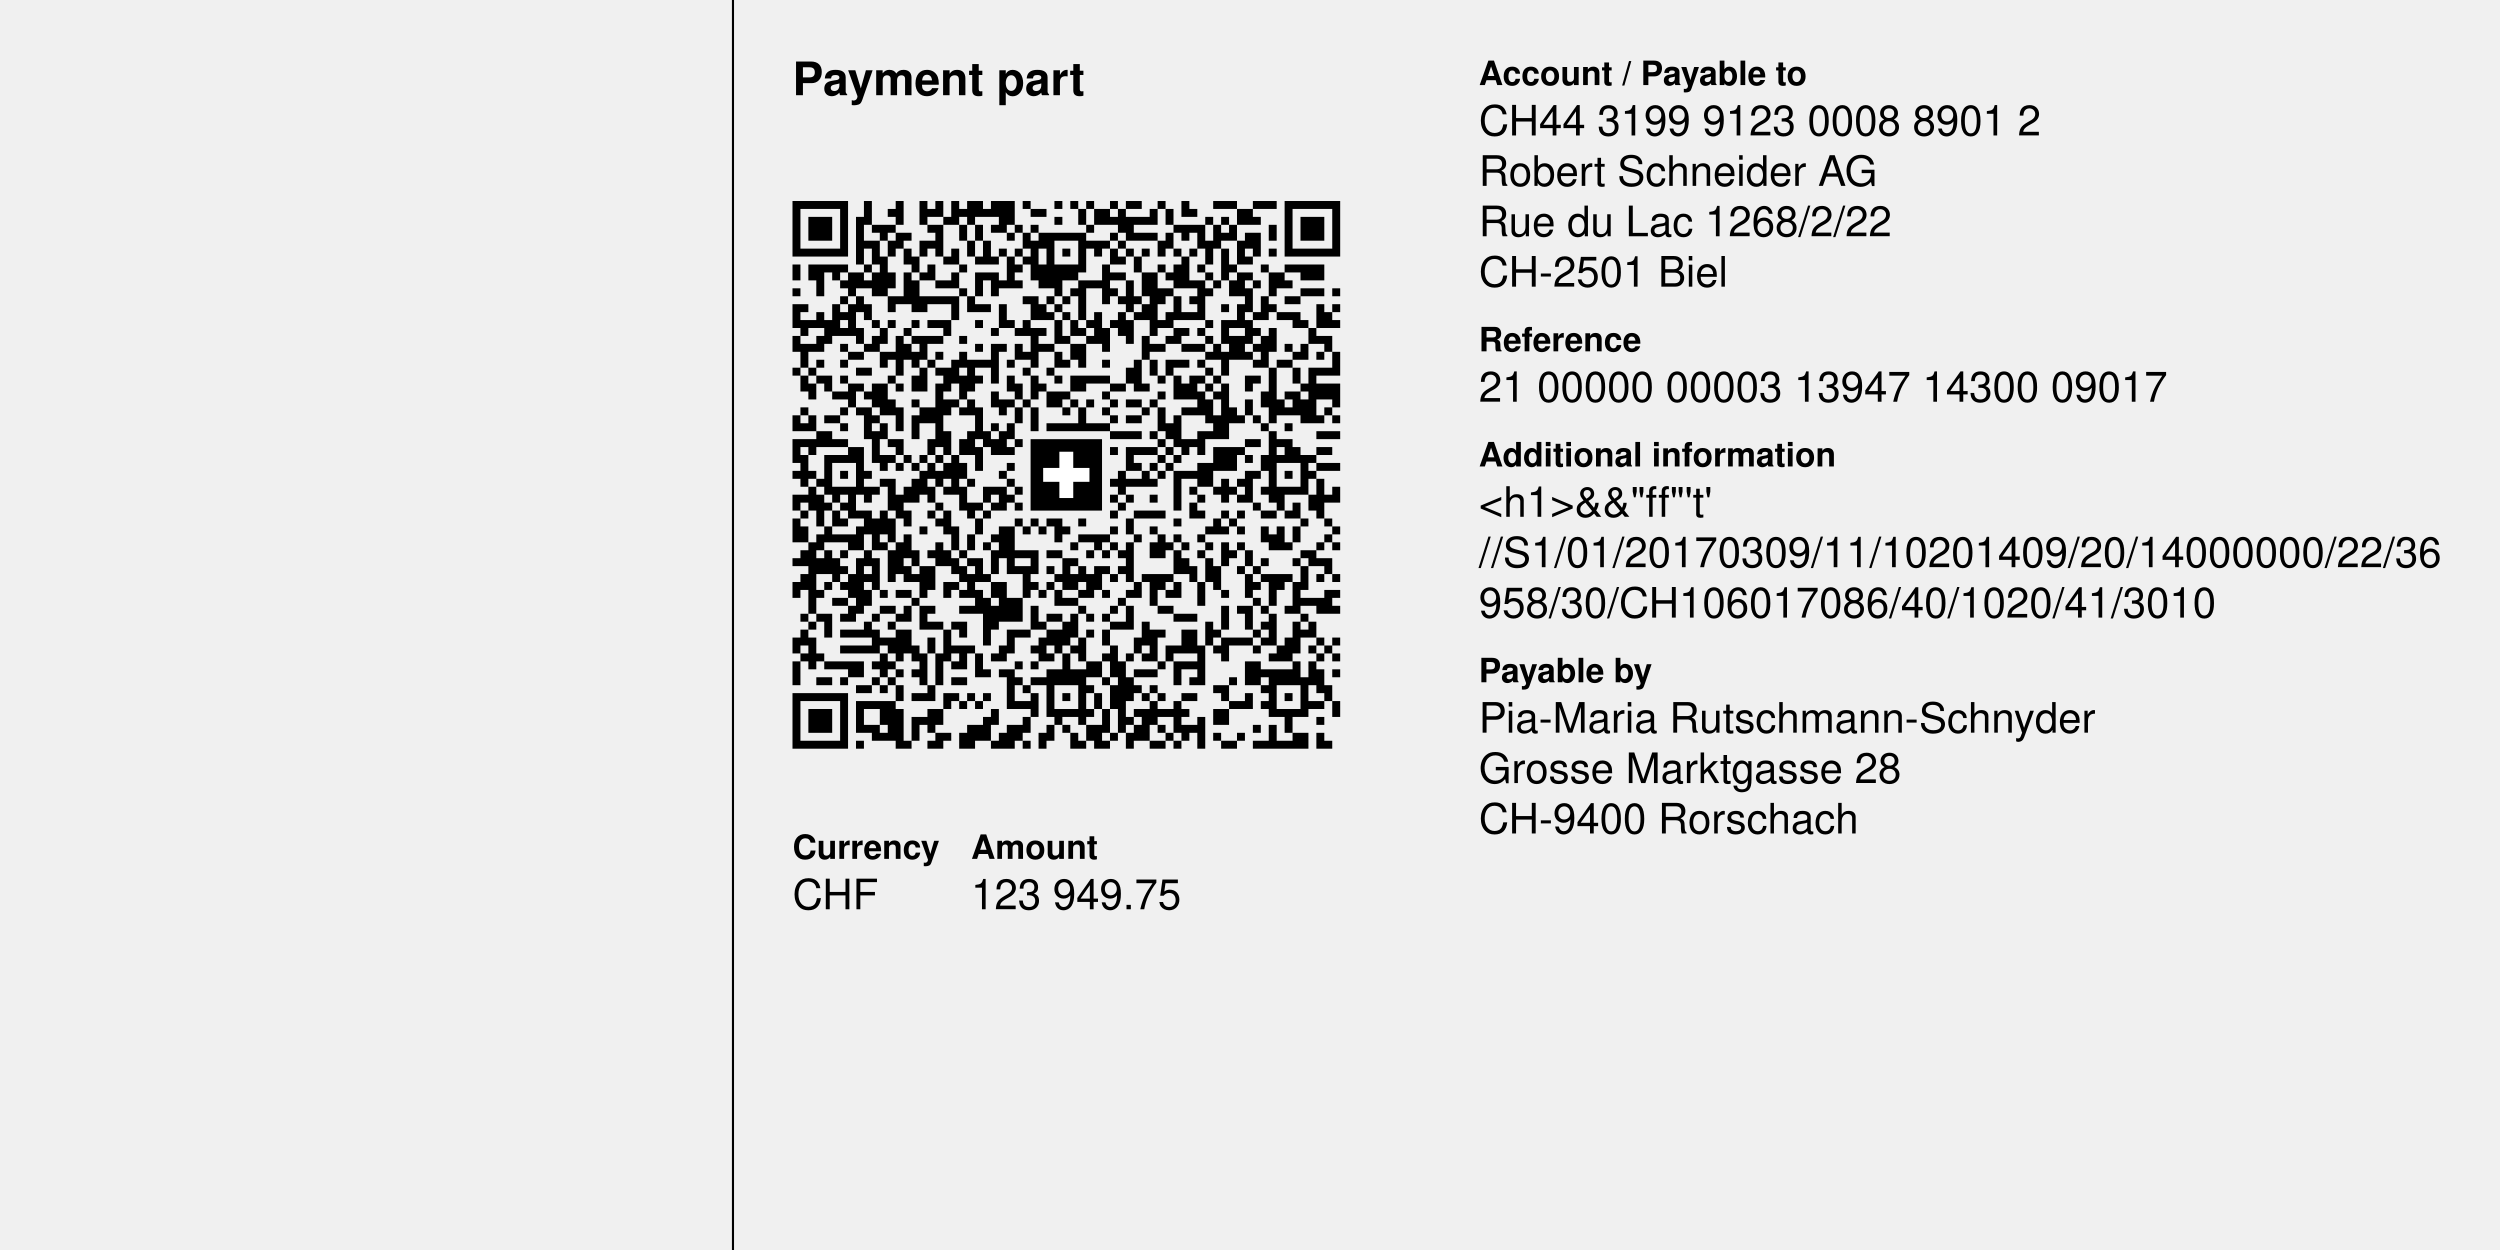
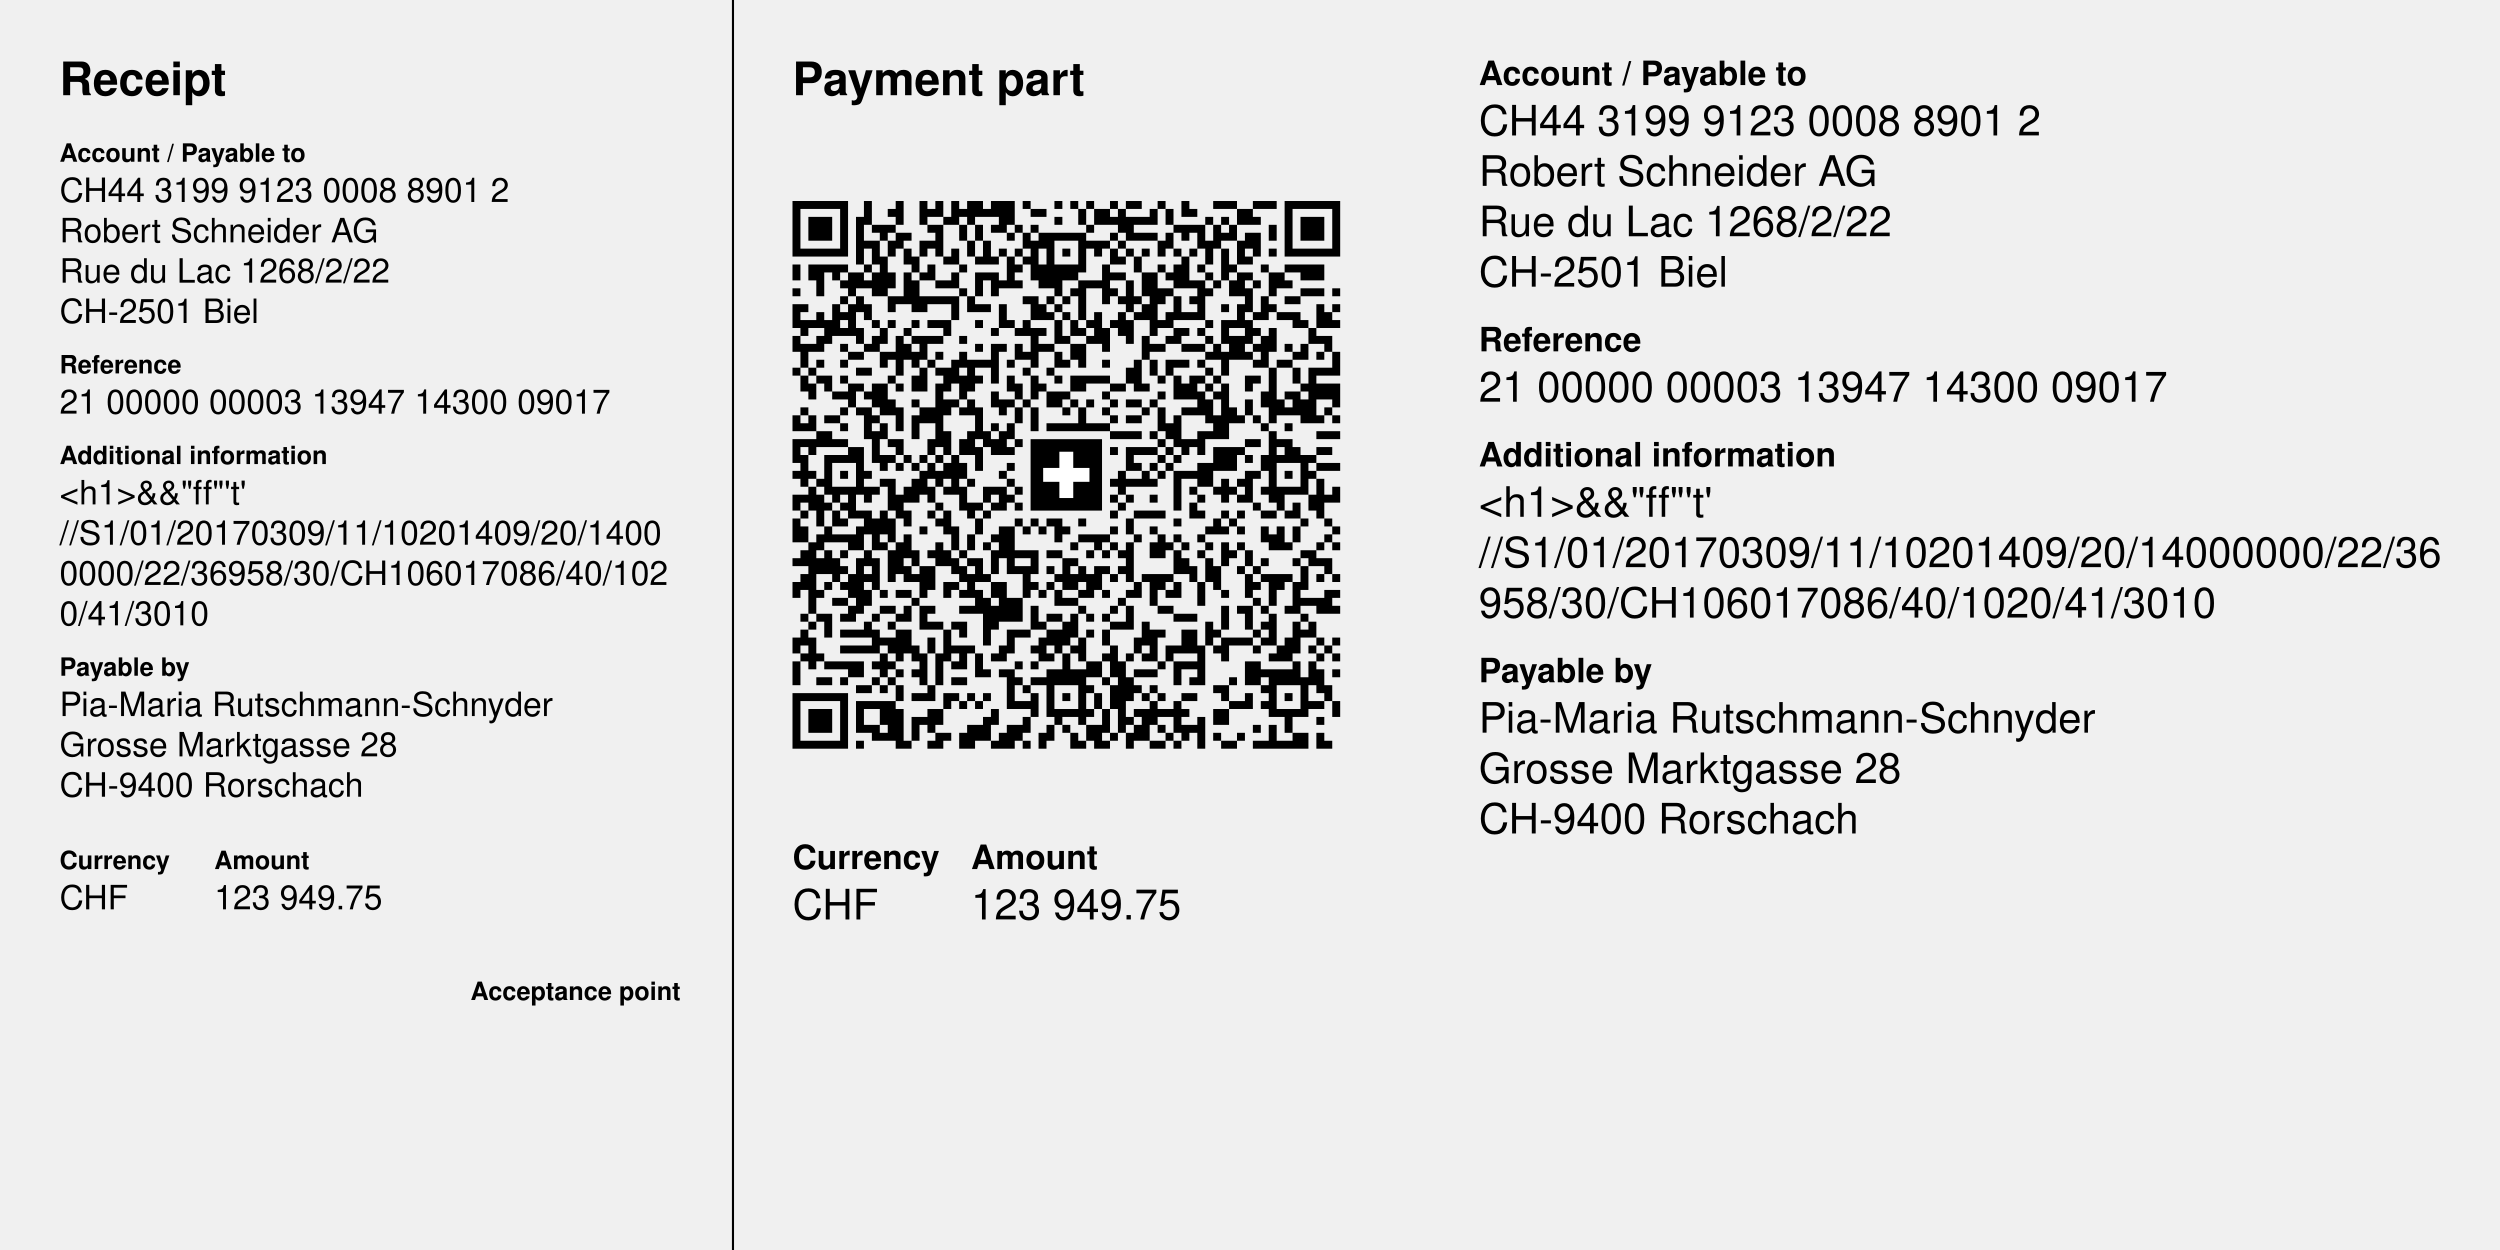
<svg xmlns="http://www.w3.org/2000/svg" width="210mm" height="105mm" version="1.1" viewBox="0 0 595.276 297.638">
  <g font-family="Helvetica,Arial" transform="translate(0 297.638)">
-     <path d="M174.529,-0l0,-297.95m-174.529,0l595.899,0" stroke="#000000" stroke-width="0.5" fill="none" />
    <g transform="translate(188.702 -119.367) scale(1.89)">
      <path d="M0,-69h7v1h-7zm9,0h1v3h-1zm4,0h1v3h-1zm3,0h1v3h-1zm2,0h1v2h-1zm2,0h1v3h-1z m2,0h2v2h-2zm3,0h3v2h-3zm4,0h1v1h-1zm4,0h1v1h-1zm2,0h1v1h-1zm2,0h1v1h-1z m3,0h1v1h-1zm2,0h2v1h-2zm4,0h1v1h-1zm3,0h1v2h-1zm4,0h3v1h-3zm5,0h3v1h-3z m4,0h7v1h-7zm-62,1h1v6h-1zm6,0h1v6h-1zm6,0h1v1h-1zm5,0h1v1h-1zm4,0h1v1h-1z m3,0h1v1h-1zm6,0h2v1h-2zm6,0h1v2h-1zm2,0h2v2h-2zm3,0h1v3h-1zm4,0h1v2h-1z m2,0h1v2h-1zm3,0h1v1h-1zm6,0h2v2h-2zm6,0h1v6h-1zm6,0h1v6h-1zm-66,1h3v3h-3z m6,0h1v6h-1zm11,0h1v1h-1zm3,0h1v1h-1zm4,0h2v1h-2zm7,0h1v1h-1zm7,0h1v1h-1z m2,0h3v1h-3zm10,0h1v1h-1zm2,0h1v1h-1zm4,0h1v1h-1zm6,0h3v3h-3zm-54,1h3v1h-3z m7,0h2v1h-2zm4,0h1v2h-1zm2,0h1v2h-1zm2,0h2v1h-2zm3,0h1v1h-1zm2,0h1v1h-1z m7,0h1v1h-1zm5,0h1v2h-1zm6,0h4v1h-4zm5,0h1v3h-1zm2,0h1v2h-1zm5,0h1v2h-1z m-49,1h1v1h-1zm2,0h2v1h-2zm5,0h1v3h-1zm9,0h1v1h-1zm2,0h1v2h-1zm2,0h6v1h-6z m9,0h1v1h-1zm3,0h3v1h-3zm4,0h1v2h-1zm2,0h1v1h-1zm2,0h1v2h-1zm3,0h1v1h-1z m3,0h2v2h-2zm-48,1h2v1h-2zm3,0h2v1h-2zm4,0h2v1h-2zm6,0h1v2h-1zm2,0h1v3h-1z m6,0h1v5h-1zm1,0h2v1h-2zm5,0h4v1h-4zm5,0h1v1h-1zm5,0h1v2h-1zm6,0h1v3h-1z m4,0h1v3h-1zm-55,1h5v1h-5zm9,0h1v2h-1zm2,0h1v1h-1zm2,0h1v2h-1zm2,0h1v1h-1z m4,0h1v2h-1zm6,0h1v1h-1zm2,0h1v1h-1zm4,0h1v5h-1zm2,0h1v1h-1zm2,0h1v3h-1z m2,0h1v1h-1zm2,0h1v2h-1zm2,0h1v1h-1zm2,0h1v1h-1zm4,0h1v1h-1zm2,0h1v1h-1z m4,0h1v4h-1zm4,0h1v1h-1zm2,0h1v1h-1zm3,0h5v1h-5zm-52,1h1v5h-1zm4,0h1v2h-1z m4,0h1v1h-1zm4,0h1v1h-1zm2,0h1v1h-1zm2,0h1v4h-1zm2,0h1v1h-1zm12,0h1v1h-1z m2,0h1v2h-1zm6,0h1v4h-1zm8,0h1v1h-1zm-57,1h1v2h-1zm2,0h5v1h-5zm7,0h1v1h-1z m8,0h1v2h-1zm4,0h1v1h-1zm7,0h1v1h-1zm3,0h1v3h-1zm2,0h3v2h-3zm6,0h1v5h-1z m7,0h1v1h-1zm2,0h1v3h-1zm3,0h1v1h-1zm4,0h1v1h-1zm4,0h1v1h-1zm3,0h5v1h-5z m-60,1h2v1h-2zm3,0h1v1h-1zm2,0h2v2h-2zm3,0h1v3h-1zm2,0h1v2h-1zm2,0h1v4h-1z m2,0h1v1h-1zm4,0h1v2h-1zm3,0h3v1h-3zm17,0h2v1h-2zm4,0h2v3h-2zm3,0h1v1h-1z m5,0h1v1h-1zm4,0h1v3h-1zm1,0h1v1h-1zm3,0h2v2h-2zm4,0h3v1h-3zm-61,1h1v2h-1z m3,0h1v1h-1zm3,0h1v1h-1zm6,0h1v4h-1zm3,0h2v1h-2zm5,0h1v2h-1zm2,0h2v1h-2z m3,0h1v1h-1zm5,0h1v2h-1zm3,0h1v5h-1zm1,0h2v1h-2zm5,0h1v4h-1zm8,0h2v1h-2z m3,0h1v1h-1zm2,0h1v2h-1zm3,0h1v1h-1zm4,0h1v1h-1zm-62,1h1v1h-1zm7,0h1v1h-1z m14,0h1v1h-1zm4,0h1v1h-1zm10,0h1v1h-1zm5,0h1v1h-1zm6,0h2v1h-2zm5,0h1v4h-1z m1,0h1v1h-1zm5,0h1v3h-1zm3,0h1v1h-1zm4,0h3v1h-3zm4,0h1v1h-1zm-62,1h1v1h-1z m2,0h1v2h-1zm4,0h2v1h-2zm4,0h5v1h-5zm6,0h1v2h-1zm7,0h2v1h-2zm3,0h1v1h-1z m2,0h1v1h-1zm7,0h1v1h-1zm2,0h1v1h-1zm2,0h1v5h-1zm1,0h1v1h-1zm2,0h1v3h-1z m2,0h1v1h-1zm9,0h1v3h-1zm3,0h2v1h-2zm-62,1h1v3h-1zm1,0h1v1h-1zm4,0h1v4h-1z m2,0h1v4h-1zm2,0h1v2h-1zm3,0h1v1h-1zm4,0h1v1h-1zm4,0h1v2h-1zm3,0h2v1h-2z m3,0h1v3h-1zm4,0h2v2h-2zm3,0h1v1h-1zm11,0h1v2h-1zm10,0h1v1h-1zm2,0h1v3h-1z m4,0h1v1h-1zm6,0h1v3h-1zm2,0h1v1h-1zm-65,1h1v2h-1zm3,0h1v1h-1zm26,0h1v1h-1z m2,0h1v1h-1zm4,0h1v4h-1zm3,0h1v3h-1zm2,0h1v1h-1zm4,0h1v2h-1zm2,0h2v1h-2z m9,0h1v1h-1zm3,0h3v1h-3zm6,0h1v2h-1zm-66,1h2v1h-2zm3,0h1v3h-1zm6,0h1v1h-1z m2,0h1v1h-1zm3,0h1v1h-1zm2,0h3v1h-3zm6,0h1v1h-1zm4,0h1v1h-1zm2,0h1v2h-1z m4,0h1v3h-1zm2,0h1v2h-1zm2,0h1v1h-1zm3,0h1v1h-1zm2,0h1v3h-1zm4,0h1v1h-1z m6,0h1v1h-1zm2,0h1v3h-1zm1,0h1v1h-1zm2,0h1v3h-1zm6,0h2v1h-2zm5,0h1v1h-1z m-67,1h1v1h-1zm5,0h1v1h-1zm2,0h1v2h-1zm3,0h1v2h-1zm3,0h1v1h-1zm5,0h1v1h-1z m6,0h1v1h-1zm3,0h1v1h-1zm2,0h1v5h-1zm1,0h1v1h-1zm5,0h1v1h-1zm3,0h1v3h-1z m9,0h2v1h-2zm3,0h1v1h-1zm7,0h1v1h-1zm2,0h1v3h-1zm5,0h1v2h-1zm-65,1h1v2h-1z m3,0h1v2h-1zm7,0h1v2h-1zm3,-0h1v5h-1zm2,0h4v1h-4zm6,0h1v1h-1zm13,0h1v1h-1z m3,0h1v1h-1zm7,0h1v3h-1zm3,0h2v1h-2zm5,0h1v1h-1zm3,0h2v3h-2zm4,0h1v4h-1z m7,0h2v1h-2zm-65,1h1v3h-1zm1,0h1v1h-1zm4,0h1v1h-1zm3,0h1v1h-1zm5,0h1v2h-1z m2,0h1v2h-1zm7,0h1v1h-1zm2,-0h1v5h-1zm1,0h1v1h-1zm2,0h1v2h-1zm3,0h2v1h-2z m4,0h2v2h-2zm10,0h2v1h-2zm4,0h3v1h-3zm4,0h1v2h-1zm5,0h1v1h-1zm4,0h1v1h-1z m2,0h1v2h-1zm3,0h1v1h-1zm-60,1h2v1h-2zm4,0h2v1h-2zm4,0h1v2h-1zm3,0h1v1h-1z m3,0h1v2h-1zm8,0h1v1h-1zm4,0h1v2h-1zm19,0h1v1h-1zm2,-0h1v3h-1zm3,0h1v1h-1z m6,0h1v1h-1zm3,0h1v1h-1zm2,-0h1v3h-1zm-65,1h1v1h-1zm3,0h1v1h-1zm5,0h1v1h-1z m6,0h1v1h-1zm3,-0h1v3h-1zm2,0h1v4h-1zm1,0h2v1h-2zm4,0h1v1h-1zm7,0h1v1h-1z m2,0h1v1h-1zm3,0h1v1h-1zm4,0h1v4h-1zm2,-0h1v2h-1zm2,0h3v1h-3zm4,0h1v1h-1z m7,0h1v1h-1zm3,0h2v1h-2zm-61,1h1v1h-1zm2,0h1v1h-1zm6,0h2v1h-2zm8,0h1v3h-1z m2,-0h2v1h-2zm11,0h1v1h-1zm3,0h1v1h-1zm10,0h1v2h-1zm5,0h1v1h-1zm5,0h1v1h-1z m8,0h1v7h-1zm3,-0h1v2h-1zm2,0h1v7h-1zm1,-0h2v1h-2zm-65,1h1v2h-1zm2,-0h2v1h-2z m3,0h1v1h-1zm6,0h1v1h-1zm3,0h1v2h-1zm4,0h1v2h-1zm2,0h1v3h-1zm2,-0h1v1h-1z m4,0h1v2h-1zm3,0h1v3h-1zm3,-0h1v1h-1zm2,0h5v1h-5zm11,0h1v1h-1zm2,0h1v3h-1z m2,0h1v3h-1zm1,-0h1v1h-1zm2,0h1v1h-1zm4,0h2v1h-2zm-55,1h1v2h-1zm2,0h1v1h-1z m3,0h1v3h-1zm1,0h1v1h-1zm2,0h2v3h-2zm3,0h1v1h-1zm5,-0h1v8h-1zm10,0h1v2h-1z m3,0h1v1h-1zm4,0h2v1h-2zm5,0h2v1h-2zm4,0h1v1h-1zm5,0h1v2h-1zm3,0h1v1h-1z m2,-0h1v7h-1zm3,0h1v1h-1zm7,0h1v1h-1zm2,0h3v2h-3zm-61,1h2v1h-2zm4,0h1v1h-1z m16,0h1v2h-1zm7,0h2v2h-2zm2,0h1v1h-1zm5,0h1v1h-1zm7,0h1v1h-1zm5,0h1v3h-1z m2,0h1v1h-1zm6,0h1v2h-1zm3,0h2v1h-2zm-50,1h1v2h-1zm3,0h1v1h-1zm4,0h2v1h-2z m3,0h1v2h-1zm4,0h2v1h-2zm3,0h1v1h-1zm6,0h1v1h-1zm2,0h1v1h-1zm3,0h1v1h-1z m2,0h2v1h-2zm3,0h1v1h-1zm7,0h1v3h-1zm5,0h1v2h-1zm4,0h1v2h-1zm2,0h2v2h-2z m5,0h1v1h-1zm-67,1h1v1h-1zm5,0h1v1h-1zm2,0h2v1h-2zm3,0h1v1h-1zm2,-0h1v3h-1z m3,0h2v2h-2zm3,0h1v1h-1zm2,0h1v1h-1zm2,-0h1v4h-1zm3,0h1v1h-1zm2,0h1v2h-1z m2,-0h1v3h-1zm4,0h1v1h-1zm2,-0h1v3h-1zm3,0h1v1h-1zm5,0h1v1h-1zm2,-0h1v3h-1z m3,0h2v1h-2zm6,0h1v2h-1zm7,0h1v1h-1zm5,0h1v1h-1zm-67,1h1v2h-1zm2,0h1v2h-1z m2,0h2v1h-2zm5,-0h1v3h-1zm1,0h1v1h-1zm5,-0h1v3h-1zm25,0h1v1h-1zm2,0h2v1h-2z m6,-0h1v4h-1zm5,0h1v3h-1zm3,0h1v1h-1zm2,0h1v1h-1zm6,0h1v1h-1zm2,0h1v1h-1z m2,0h1v1h-1zm-67,1h1v1h-1zm5,0h1v1h-1zm5,0h1v2h-1zm14,0h1v1h-1zm2,0h1v2h-1z m5,0h4v1h-4zm5,0h3v1h-3zm10,0h1v2h-1zm12,0h1v1h-1zm3,0h1v1h-1zm-59,1h2v2h-2z m7,0h1v4h-1zm9,0h1v3h-1zm3,0h1v3h-1zm2,0h1v2h-1zm2,0h1v3h-1zm14,0h4v1h-4z m5,0h1v1h-1zm6,0h1v3h-1zm1,0h1v1h-1zm8,0h1v9h-1zm6,0h3v1h-3zm-66,1h3v1h-3z m5,0h2v1h-2zm7,0h2v1h-2zm5,0h1v2h-1zm4,0h1v2h-1zm4,0h1v2h-1zm3,0h1v1h-1z m18,0h1v1h-1zm3,0h2v1h-2zm8,0h2v1h-2zm4,0h2v1h-2zm-61,1h1v2h-1zm2,0h1v1h-1z m5,0h2v2h-2zm6,0h1v1h-1zm10,0h1v3h-1zm4,0h1v1h-1zm13,0h1v1h-1zm2,0h4v1h-4z m5,0h1v1h-1zm2,0h1v1h-1zm4,0h3v3h-3zm3,0h1v1h-1zm6,0h2v2h-2zm4,0h2v1h-2z m-65,1h1v4h-1zm3,0h1v5h-1zm1,0h2v1h-2zm6,0h2v1h-2zm3,0h1v1h-1zm2,0h1v1h-1z m2,0h1v1h-1zm2,0h1v5h-1zm22,0h1v2h-1zm4,0h1v1h-1zm2,0h1v1h-1zm9,0h1v1h-1z m2,0h1v2h-1zm2,0h1v1h-1zm3,0h1v5h-1zm1,0h1v1h-1zm-57,1h1v4h-1zm3,0h1v1h-1z m2,0h1v1h-1zm2,0h1v1h-1zm2,0h1v2h-1zm2,0h1v2h-1zm2,0h1v2h-1zm6,0h1v1h-1z m16,0h1v1h-1zm2,0h1v1h-1zm2,0h1v1h-1zm4,0h2v3h-2zm15,0h3v1h-3zm-66,1h1v1h-1z m2,0h1v1h-1zm4,0h1v1h-1zm3,0h1v1h-1zm7,0h1v3h-1zm2,0h1v2h-1zm8,0h1v1h-1z m15,0h1v3h-1zm3,0h1v2h-1zm2,0h1v1h-1zm2,0h1v5h-1zm1,0h2v1h-2zm8,0h1v4h-1z m1,0h1v1h-1zm4,0h1v1h-1zm3,0h1v1h-1zm-62,1h1v1h-1zm8,0h2v1h-2zm4,0h1v3h-1z m7,0h1v1h-1zm5,0h1v1h-1zm13,0h1v1h-1zm2,0h2v1h-2zm3,0h1v1h-1zm9,0h1v3h-1z m2,0h1v1h-1zm10,0h1v5h-1zm-64,1h1v3h-1zm3,0h3v1h-3zm4,0h2v1h-2zm3,0h1v3h-1z m2,0h1v2h-1zm3,0h1v2h-1zm2,0h1v1h-1zm2,0h1v3h-1zm3,0h3v1h-3zm4,0h1v1h-1z m22,0h1v1h-1zm3,0h1v1h-1zm2,0h1v1h-1zm4,0h1v1h-1zm2,0h3v1h-3zm7,0h1v2h-1z m-68,1h2v1h-2zm3,0h1v4h-1zm2,0h1v1h-1zm2,0h1v3h-1zm2,0h1v1h-1zm4,0h1v3h-1z m11,0h1v1h-1zm2,0h2v1h-2zm14,0h1v1h-1zm2,0h1v1h-1zm3,0h1v1h-1zm6,0h1v1h-1z m5,0h1v1h-1zm5,0h1v2h-1zm4,0h1v2h-1zm2,0h1v1h-1zm-67,1h1v1h-1zm4,0h1v1h-1z m2,0h1v1h-1zm12,0h1v1h-1zm4,0h2v1h-2zm3,0h2v1h-2zm3,0h1v1h-1zm13,0h1v1h-1z m9,0h1v2h-1zm8,0h1v1h-1zm5,0h1v2h-1zm-62,1h1v1h-1zm4,0h1v2h-1zm3,0h2v1h-2z m3,0h1v3h-1zm3,0h1v2h-1zm3,0h1v1h-1zm2,0h1v3h-1zm3,0h1v1h-1zm2,0h1v1h-1z m16,0h1v1h-1zm3,0h4v1h-4zm8,0h1v1h-1zm3,0h1v1h-1zm2,0h1v1h-1zm3,0h2v1h-2z m3,0h1v1h-1zm-62,1h1v3h-1zm6,0h1v1h-1zm3,0h2v2h-2zm3,0h1v3h-1zm6,0h1v1h-1z m5,0h1v2h-1zm5,0h1v1h-1zm2,0h1v1h-1zm2,0h2v1h-2zm4,0h1v1h-1zm6,0h1v2h-1z m6,0h1v1h-1zm5,0h1v2h-1zm2,0h1v1h-1zm9,0h1v1h-1zm3,0h1v1h-1zm-66,1h1v2h-1z m3,0h1v2h-1zm4,0h1v3h-1zm8,0h1v1h-1zm4,0h1v3h-1zm6,0h2v4h-2zm3,0h1v1h-1z m2,0h1v1h-1zm2,0h2v1h-2zm7,0h1v1h-1zm5,0h1v1h-1zm7,0h1v1h-1zm2,0h1v1h-1z m2,0h1v1h-1zm3,0h1v2h-1zm2,0h1v3h-1zm2,0h1v2h-1zm5,0h1v1h-1zm-65,1h1v2h-1z m2,0h3v1h-3zm5,0h1v2h-1zm4,0h1v3h-1zm8,0h1v2h-1zm3,0h1v1h-1zm8,0h1v1h-1z m3,0h4v1h-4zm7,0h1v1h-1zm3,0h1v3h-1zm2,0h1v1h-1zm3,0h1v1h-1zm9,0h1v2h-1z m7,0h1v1h-1zm-65,1h1v9h-1zm5,0h1v1h-1zm4,0h1v1h-1zm2,0h1v4h-1zm5,-0h1v3h-1z m6,0h1v1h-1zm11,0h1v1h-1zm3,0h1v1h-1zm2,0h1v1h-1zm2,0h1v5h-1zm3,0h1v2h-1z m2,0h1v1h-1zm2,0h1v1h-1zm3,0h1v1h-1zm2,-0h1v3h-1zm2,0h1v1h-1zm6,0h1v1h-1z m4,0h1v1h-1zm2,0h1v1h-1zm-67,1h1v2h-1zm3,0h1v3h-1zm2,0h1v1h-1zm3,-0h1v2h-1z m3,0h1v4h-1zm3,-0h1v2h-1zm2,0h1v1h-1zm2,-0h1v2h-1zm2,0h1v1h-1zm4,0h1v3h-1z m3,0h3v1h-3zm4,0h2v1h-2zm5,0h1v1h-1zm2,0h1v1h-1zm2,0h1v1h-1zm7,0h1v3h-1z m3,0h1v1h-1zm4,0h1v1h-1zm2,-0h1v2h-1zm7,0h2v1h-2zm-64,1h1v1h-1zm3,0h1v2h-1z m2,0h1v3h-1zm3,0h1v7h-1zm2,-0h1v4h-1zm10,0h1v2h-1zm2,-0h2v1h-2zm5,0h1v2h-1z m3,0h1v2h-1zm4,-0h1v4h-1zm1,0h1v1h-1zm14,0h1v2h-1zm3,0h1v3h-1zm7,-0h1v1h-1z m4,0h1v1h-1zm2,0h3v1h-3zm-59,1h1v1h-1zm8,0h1v2h-1zm2,-0h2v3h-2zm5,0h1v2h-1z m2,0h1v2h-1zm5,0h2v1h-2zm4,0h1v1h-1zm4,0h1v2h-1zm2,-0h1v3h-1zm1,0h1v1h-1z m2,0h1v1h-1zm9,0h1v2h-1zm3,-0h1v3h-1zm3,0h1v1h-1zm2,0h1v1h-1zm6,-0h1v3h-1z m3,0h1v1h-1zm-66,1h1v2h-1zm6,0h1v3h-1zm2,0h1v1h-1zm6,0h1v1h-1zm7,-0h1v3h-1z m2,0h1v1h-1zm5,-0h1v3h-1zm4,0h1v1h-1zm2,-0h1v2h-1zm2,0h1v3h-1zm3,0h1v1h-1z m4,0h4v1h-4zm13,-0h1v3h-1zm2,0h4v1h-4zm7,0h1v1h-1zm2,0h1v1h-1zm-68,1h1v2h-1z m4,0h1v1h-1zm2,0h1v1h-1zm13,0h2v1h-2zm6,0h2v2h-2zm5,0h1v1h-1zm2,0h1v1h-1z m11,0h1v2h-1zm2,0h1v3h-1zm1,0h1v1h-1zm2,0h1v2h-1zm3,0h1v3h-1zm7,0h1v1h-1z m2,0h1v3h-1zm1,0h1v1h-1zm2,0h1v4h-1zm-60,1h1v1h-1zm6,0h1v2h-1zm2,0h1v1h-1z m2,0h2v1h-2zm3,0h1v1h-1zm3,0h1v1h-1zm2,0h1v1h-1zm2,0h1v3h-1zm8,0h1v1h-1z m2,0h1v2h-1zm3,0h1v1h-1zm3,0h1v1h-1zm3,0h1v1h-1zm5,0h1v1h-1zm7,0h1v1h-1z m13,0h1v3h-1zm1,0h1v1h-1zm-63,1h2v1h-2zm10,0h1v1h-1zm9,0h1v6h-1zm2,-0h3v3h-3z m8,0h2v1h-2zm7,0h1v1h-1zm17,0h1v1h-1zm6,0h3v1h-3zm-57,1h1v2h-1zm4,0h2v1h-2z m3,0h1v2h-1zm2,0h1v3h-1zm1,0h1v1h-1zm4,0h2v1h-2zm4,0h1v3h-1zm5,0h1v3h-1z m6,0h1v1h-1zm4,0h1v1h-1zm2,0h1v3h-1zm4,0h2v1h-2zm8,0h1v3h-1zm2,0h2v1h-2z m3,0h1v1h-1zm3,0h1v1h-1zm4,0h1v1h-1zm2,0h1v1h-1zm-67,1h1v1h-1zm2,0h2v1h-2z m3,0h1v1h-1zm4,0h1v1h-1zm3,0h1v1h-1zm19,0h2v1h-2zm3,0h1v3h-1zm2,0h1v1h-1z m2,0h1v1h-1zm9,0h3v1h-3zm9,0h1v2h-1zm3,0h1v4h-1zm4,0h1v1h-1zm-62,1h1v1h-1z m2,0h1v2h-1zm5,0h1v2h-1zm3,0h1v1h-1zm5,0h2v1h-2zm3,0h2v1h-2zm11,0h1v1h-1z m3,0h1v3h-1zm6,0h2v1h-2zm4,0h1v3h-1zm8,0h1v3h-1zm7,0h1v1h-1zm4,0h1v4h-1z m2,0h1v2h-1zm-64,1h1v2h-1zm5,0h3v1h-3zm4,0h1v3h-1zm3,0h2v3h-2zm6,0h1v4h-1z m2,0h1v1h-1zm6,0h3v1h-3zm5,0h2v2h-2zm5,0h1v1h-1zm2,0h1v2h-1zm6,0h1v4h-1z m1,0h1v1h-1zm3,0h2v3h-2zm4,0h1v1h-1zm5,0h1v1h-1zm6,0h1v1h-1zm-64,1h1v2h-1z m2,0h1v4h-1zm9,0h2v1h-2zm6,0h1v2h-1zm10,0h1v2h-1zm4,0h1v3h-1zm5,0h1v3h-1z m7,0h1v2h-1zm11,0h4v1h-4zm5,0h1v1h-1zm3,0h1v3h-1zm4,0h1v1h-1zm2,0h1v1h-1z m-62,1h4v1h-4zm6,0h1v1h-1zm3,0h1v2h-1zm5,0h3v1h-3zm6,0h1v2h-1zm4,0h1v1h-1z m3,0h1v1h-1zm2,0h1v1h-1zm5,0h1v4h-1zm7,0h2v1h-2zm4,0h1v5h-1zm2,0h2v1h-2z m5,0h1v1h-1zm3,0h1v2h-1zm4,0h1v1h-1zm2,0h1v1h-1zm-66,1h1v1h-1zm2,0h1v1h-1z m8,0h1v3h-1zm2,0h1v1h-1zm3,0h1v4h-1zm2,0h1v4h-1zm3,-0h1v2h-1zm2,0h1v3h-1z m2,0h1v1h-1zm7,0h1v1h-1zm2,0h1v4h-1zm5,0h1v1h-1zm3,0h1v1h-1zm2,0h1v1h-1z m3,0h1v1h-1zm7,0h1v1h-1zm6,0h1v1h-1zm6,0h1v1h-1zm2,0h1v1h-1zm-68,1h1v3h-1z m4,-0h5v1h-5zm6,0h1v1h-1zm2,0h1v1h-1zm8,0h1v1h-1zm8,0h1v1h-1zm2,0h1v1h-1z m7,0h2v2h-2zm4,0h1v9h-1zm5,0h1v1h-1zm2,0h3v1h-3zm9,0h2v3h-2zm6,0h1v3h-1z m2,0h1v3h-1zm-58,1h2v1h-2zm6,0h1v1h-1zm2,0h1v1h-1zm9,0h1v1h-1zm2,0h2v1h-2z m6,0h1v6h-1zm1,-0h1v2h-1zm2,0h2v2h-2zm8,0h3v1h-3zm5,0h1v2h-1zm11,0h4v1h-4z m7,0h1v3h-1zm2,-0h1v1h-1zm-65,1h2v1h-2zm3,0h1v1h-1zm4,0h1v1h-1zm2,0h1v1h-1z m8,0h2v1h-2zm7,0h1v4h-1zm1,0h1v1h-1zm2,0h2v1h-2zm9,0h1v1h-1zm3,0h1v3h-1z m8,-0h1v1h-1zm5,0h1v1h-1zm5,0h1v5h-1zm1,0h2v1h-2zm3,0h1v5h-1zm-56,1h2v1h-2z m3,0h1v1h-1zm2,0h1v2h-1zm4,0h1v2h-1zm12,0h1v1h-1zm7,0h1v5h-1zm1,0h1v1h-1z m3,0h1v3h-1zm3,0h1v1h-1zm2,0h1v1h-1zm8,0h2v1h-2zm6,0h1v1h-1zm8,0h1v2h-1z m-67,1h7v1h-7zm15,0h2v1h-2zm4,0h2v1h-2zm3,0h1v1h-1zm2,0h1v1h-1zm6,0h1v3h-1z m4,0h1v1h-1zm4,0h1v2h-1zm6,0h1v1h-1zm2,0h1v1h-1zm3,0h2v1h-2zm5,0h1v1h-1z m3,0h1v2h-1zm5,0h1v1h-1zm-62,1h1v6h-1zm6,0h1v6h-1zm2,-0h5v1h-5zm11,0h1v1h-1z m2,0h1v1h-1zm2,0h1v1h-1zm5,0h2v1h-2zm17,0h1v3h-1zm3,0h1v4h-1zm7,-0h2v1h-2z m4,0h1v1h-1zm6,0h2v1h-2zm3,0h1v2h-1zm-66,1h3v3h-3zm6,0h1v3h-1zm3,0h3v2h-3z m6,0h2v2h-2zm8,0h1v2h-1zm8,-0h3v1h-3zm4,0h1v1h-1zm2,0h1v3h-1zm4,-0h2v1h-2z m3,0h2v1h-2zm3,0h1v1h-1zm4,0h2v2h-2zm8,-0h3v1h-3zm-46,1h1v3h-1zm1,0h1v1h-1z m8,0h1v3h-1zm5,0h1v2h-1zm4,0h1v1h-1zm9,0h1v1h-1zm2,0h1v3h-1zm7,0h1v4h-1z m11,0h1v2h-1zm4,0h1v1h-1zm-57,1h2v1h-2zm3,0h2v2h-2zm5,0h1v1h-1zm5,0h2v2h-2z m5,0h2v2h-2zm5,0h1v2h-1zm2,0h1v1h-1zm3,0h2v2h-2zm6,0h1v2h-1zm3,0h1v1h-1z m3,0h2v1h-2zm9,0h1v1h-1zm2,0h1v3h-1zm-50,1h2v1h-2zm8,0h2v1h-2zm3,0h1v2h-1z m5,0h1v2h-1zm5,0h1v2h-1zm4,0h1v2h-1zm5,0h1v1h-1zm2,0h1v2h-1zm5,0h1v1h-1z m2,0h1v1h-1zm4,0h1v1h-1zm3,0h1v1h-1zm7,0h2v2h-2zm3,0h1v2h-1zm-65,1h5v1h-5z m7,0h1v1h-1zm5,0h2v1h-2zm4,0h2v1h-2zm5,0h1v1h-1zm3,0h1v1h-1zm2,0h1v1h-1z m2,0h1v1h-1zm7,0h1v1h-1zm2,0h2v1h-2zm7,0h2v1h-2zm3,0h1v1h-1zm6,0h2v1h-2z m4,0h2v1h-2zm3,0h2v1h-2zm6,0h1v1h-1z" fill="#000000" />
    </g>
    <g transform="translate(188.702 -119.367)">
      <path d="M56.693,-73.701h17.008v17.008h-17.008z" fill="#000000" />
      <path d="M63.543,-70.709h3.307v11.024h-3.307zm-3.858,3.858h11.024v3.307h-11.024z" fill="#ffffff" />
    </g>
    <g transform="translate(188.702 -0)">
      <text x="0" y="-274.976" font-size="11" font-weight="bold">Payment part</text>
-       <text x="0" y="-93.124" font-size="8" font-weight="bold">Currency</text>
-       <text x="0" y="-81.124" font-size="10">CHF</text>
+       <text x="0" y="-90.709" font-size="8" font-weight="bold">Currency</text>
+       <text x="0" y="-78.709" font-size="10">CHF</text>
    </g>
    <g transform="translate(231.222 -0)">
-       <text x="0" y="-93.124" font-size="8" font-weight="bold">Amount</text>
-       <text x="0" y="-81.124" font-size="10">123 949.75</text>
+       <text x="0" y="-90.709" font-size="8" font-weight="bold">Amount</text>
+       <text x="0" y="-78.709" font-size="10">123 949.75</text>
    </g>
    <g transform="translate(352.12 -0)">
      <text x="0" y="-277.376" font-size="8" font-weight="bold">Account / Payable to</text>
      <text x="0" y="-265.376" font-size="10">CH44 3199 9123 0008 8901 2</text>
      <text x="0" y="-253.376" font-size="10">Robert Schneider AG</text>
      <text x="0" y="-241.376" font-size="10">Rue du Lac 1268/2/22</text>
      <text x="0" y="-229.376" font-size="10">CH-2501 Biel</text>
      <text x="0" y="-213.976" font-size="8" font-weight="bold">Reference</text>
      <text x="0" y="-201.976" font-size="10">21 00000 00003 13947 14300 09017</text>
      <text x="0" y="-186.576" font-size="8" font-weight="bold">Additional information</text>
      <text x="0" y="-174.576" font-size="10">&lt;h1&gt;&amp;&amp;"ff"'t'</text>
      <text x="0" y="-162.576" font-size="10">//S1/01/20170309/11/10201409/20/14000000/22/36</text>
      <text x="0" y="-150.576" font-size="10">958/30/CH106017086/40/1020/41/3010</text>
      <text x="0" y="-135.176" font-size="8" font-weight="bold">Payable by</text>
      <text x="0" y="-123.176" font-size="10">Pia-Maria Rutschmann-Schnyder</text>
      <text x="0" y="-111.176" font-size="10">Grosse Marktgasse 28</text>
      <text x="0" y="-99.176" font-size="10">CH-9400 Rorschach</text>
    </g>
+     <g transform="translate(14.173 -0)">
+       <text x="0" y="-274.976" font-size="11" font-weight="bold">Receipt</text>
+       <text x="0" y="-259.134" font-size="6" font-weight="bold">Account / Payable to</text>
+       <text x="0" y="-249.534" font-size="8">CH44 3199 9123 0008 8901 2</text>
+       <text x="0" y="-239.934" font-size="8">Robert Schneider AG</text>
+       <text x="0" y="-230.334" font-size="8">Rue du Lac 1268/2/22</text>
+       <text x="0" y="-220.734" font-size="8">CH-2501 Biel</text>
+       <text x="0" y="-208.734" font-size="6" font-weight="bold">Reference</text>
+       <text x="0" y="-199.134" font-size="8">21 00000 00003 13947 14300 09017</text>
+       <text x="0" y="-187.134" font-size="6" font-weight="bold">Additional information</text>
+       <text x="0" y="-177.534" font-size="8">&lt;h1&gt;&amp;&amp;"ff"'t'</text>
+       <text x="0" y="-167.934" font-size="8">//S1/01/20170309/11/10201409/20/1400</text>
+       <text x="0" y="-158.334" font-size="8">0000/22/36958/30/CH106017086/40/102</text>
+       <text x="0" y="-148.734" font-size="8">0/41/3010</text>
+       <text x="0" y="-136.734" font-size="6" font-weight="bold">Payable by</text>
+       <text x="0" y="-127.134" font-size="8">Pia-Maria Rutschmann-Schnyder</text>
+       <text x="0" y="-117.534" font-size="8">Grosse Marktgasse 28</text>
+       <text x="0" y="-107.934" font-size="8">CH-9400 Rorschach</text>
+       <text x="0" y="-90.709" font-size="6" font-weight="bold">Currency</text>
+       <text x="0" y="-81.109" font-size="8">CHF</text>
+     </g>
+     <g transform="translate(51.024 -0)">
+       <text x="0" y="-90.709" font-size="6" font-weight="bold">Amount</text>
+       <text x="0" y="-81.109" font-size="8">123 949.75</text>
+     </g>
+     <text x="112.029" y="-59.528" font-size="6" font-weight="bold">Acceptance point</text>
+     <path d="M174.529,-0l0,-297.95m-174.529,0l595.899,0" stroke="#000000" stroke-width="0.5" fill="none" />
  </g>
</svg>
